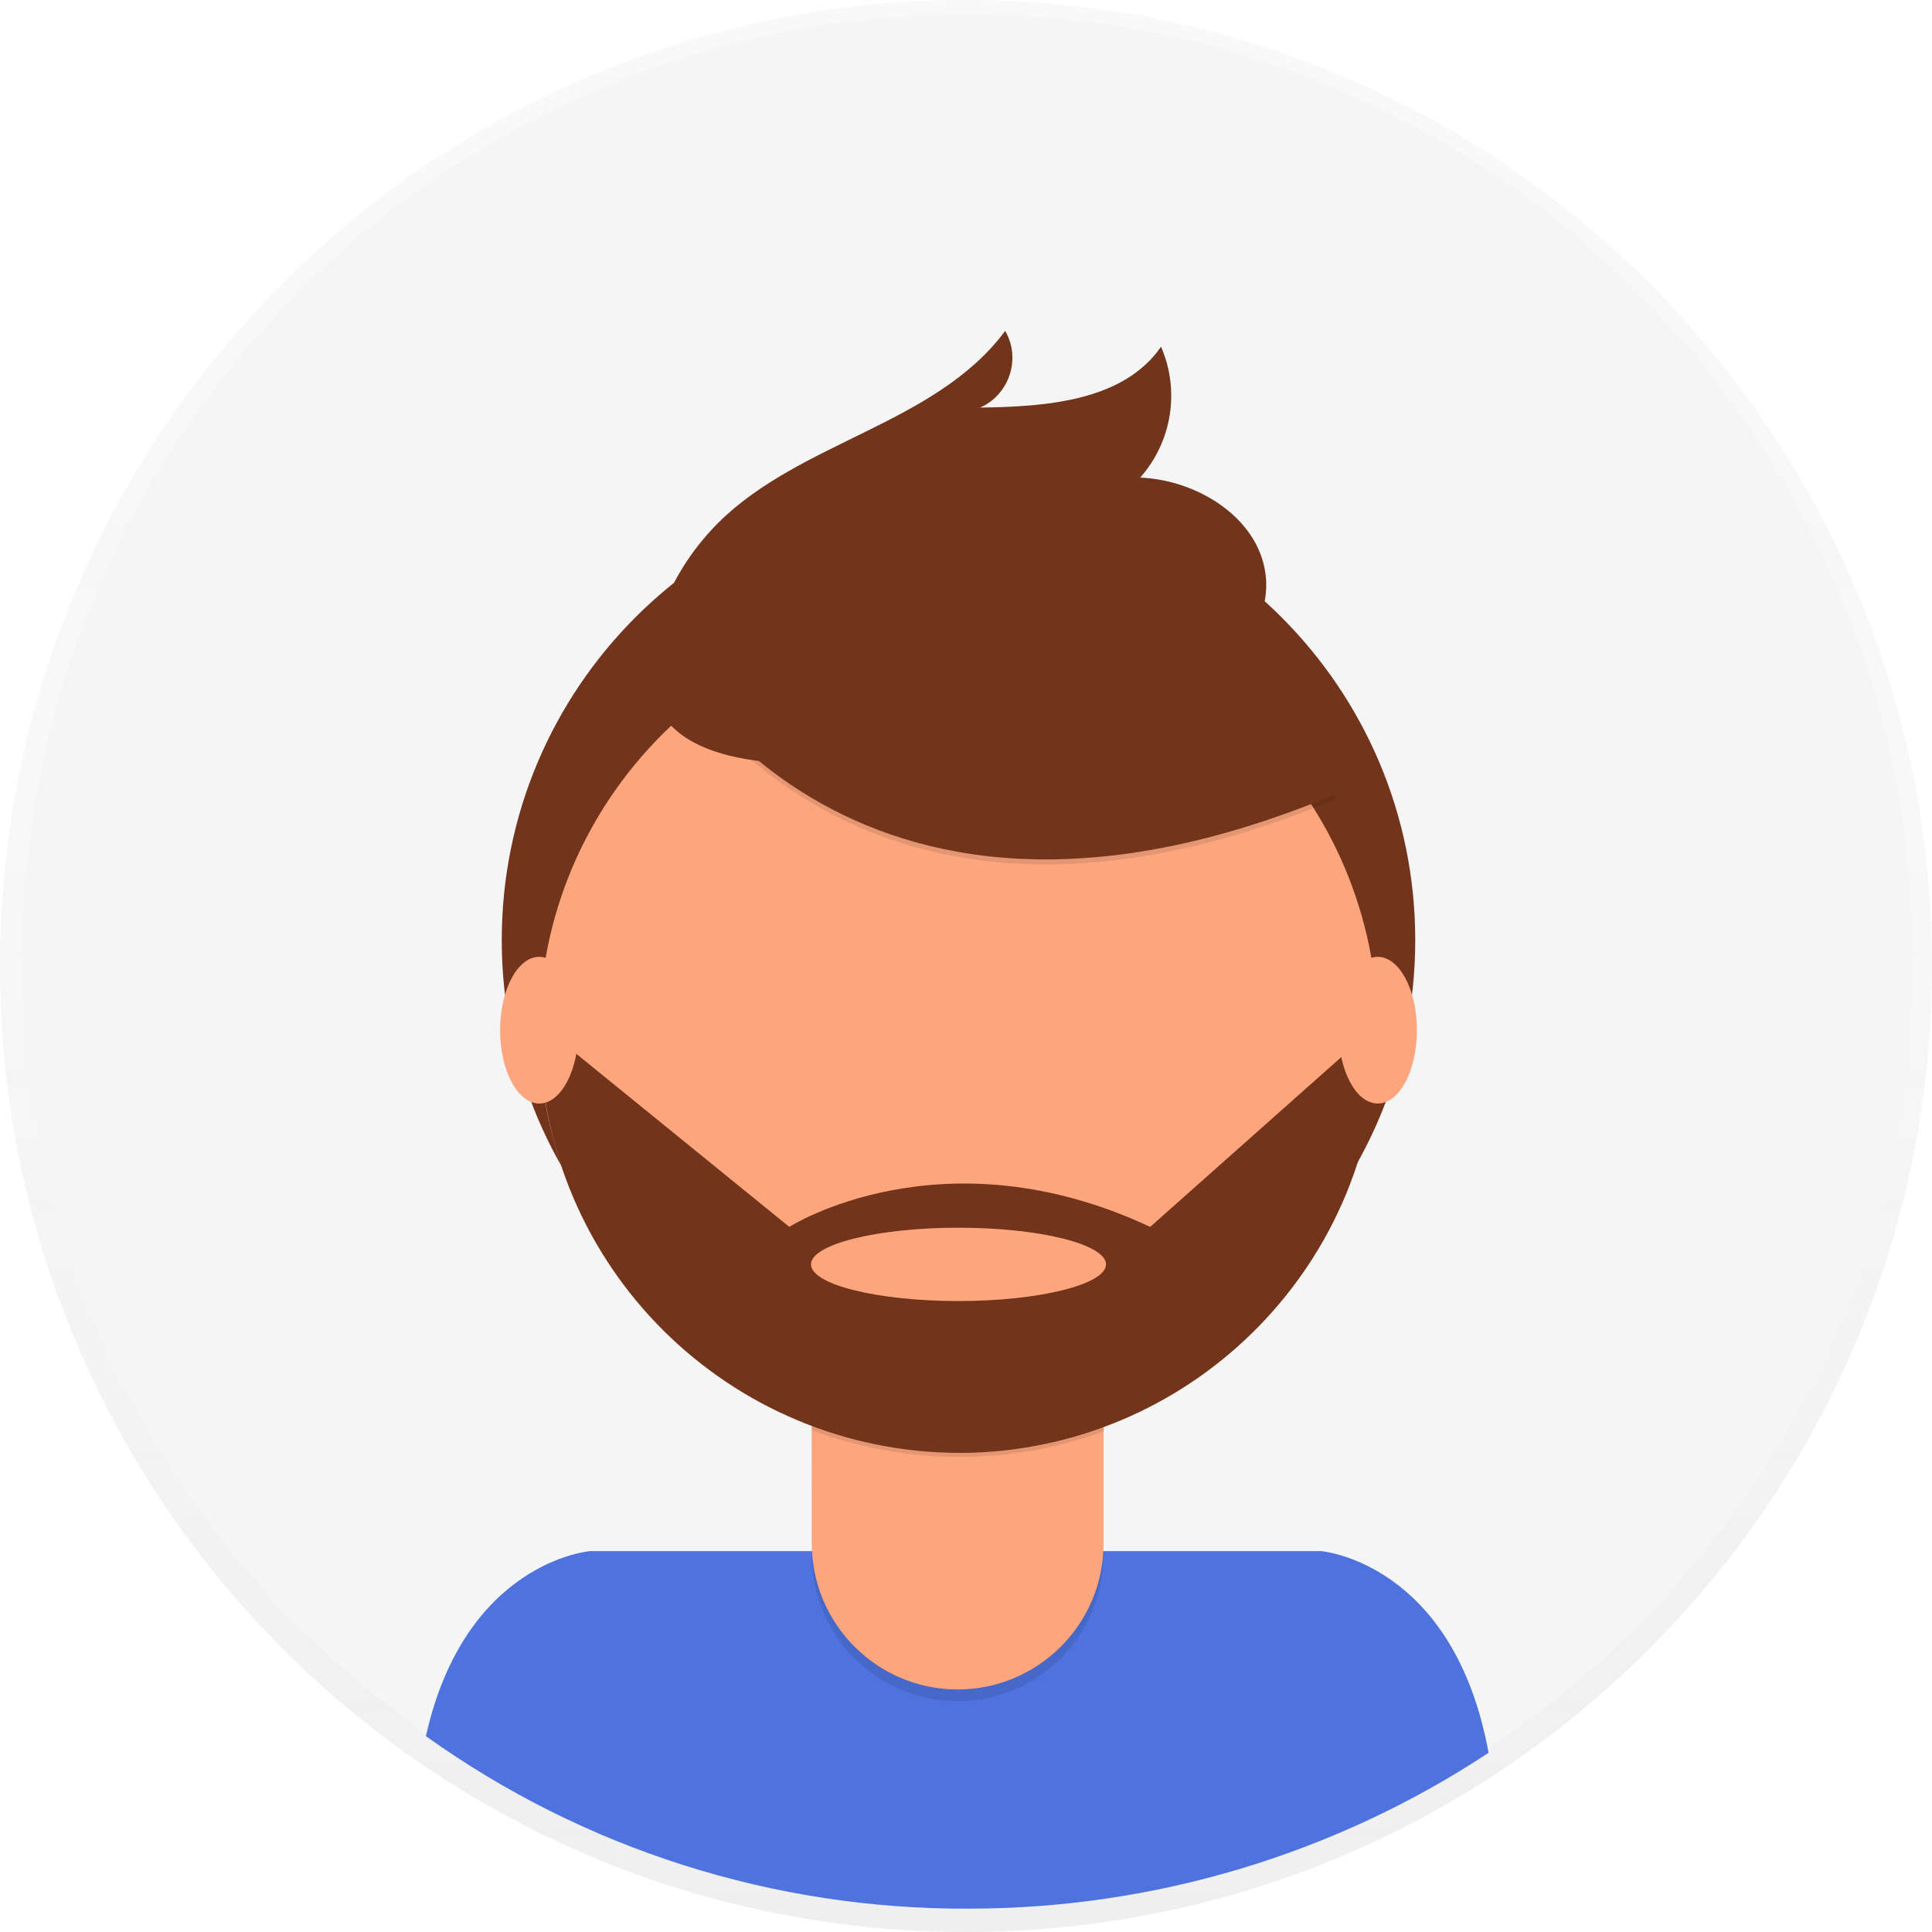
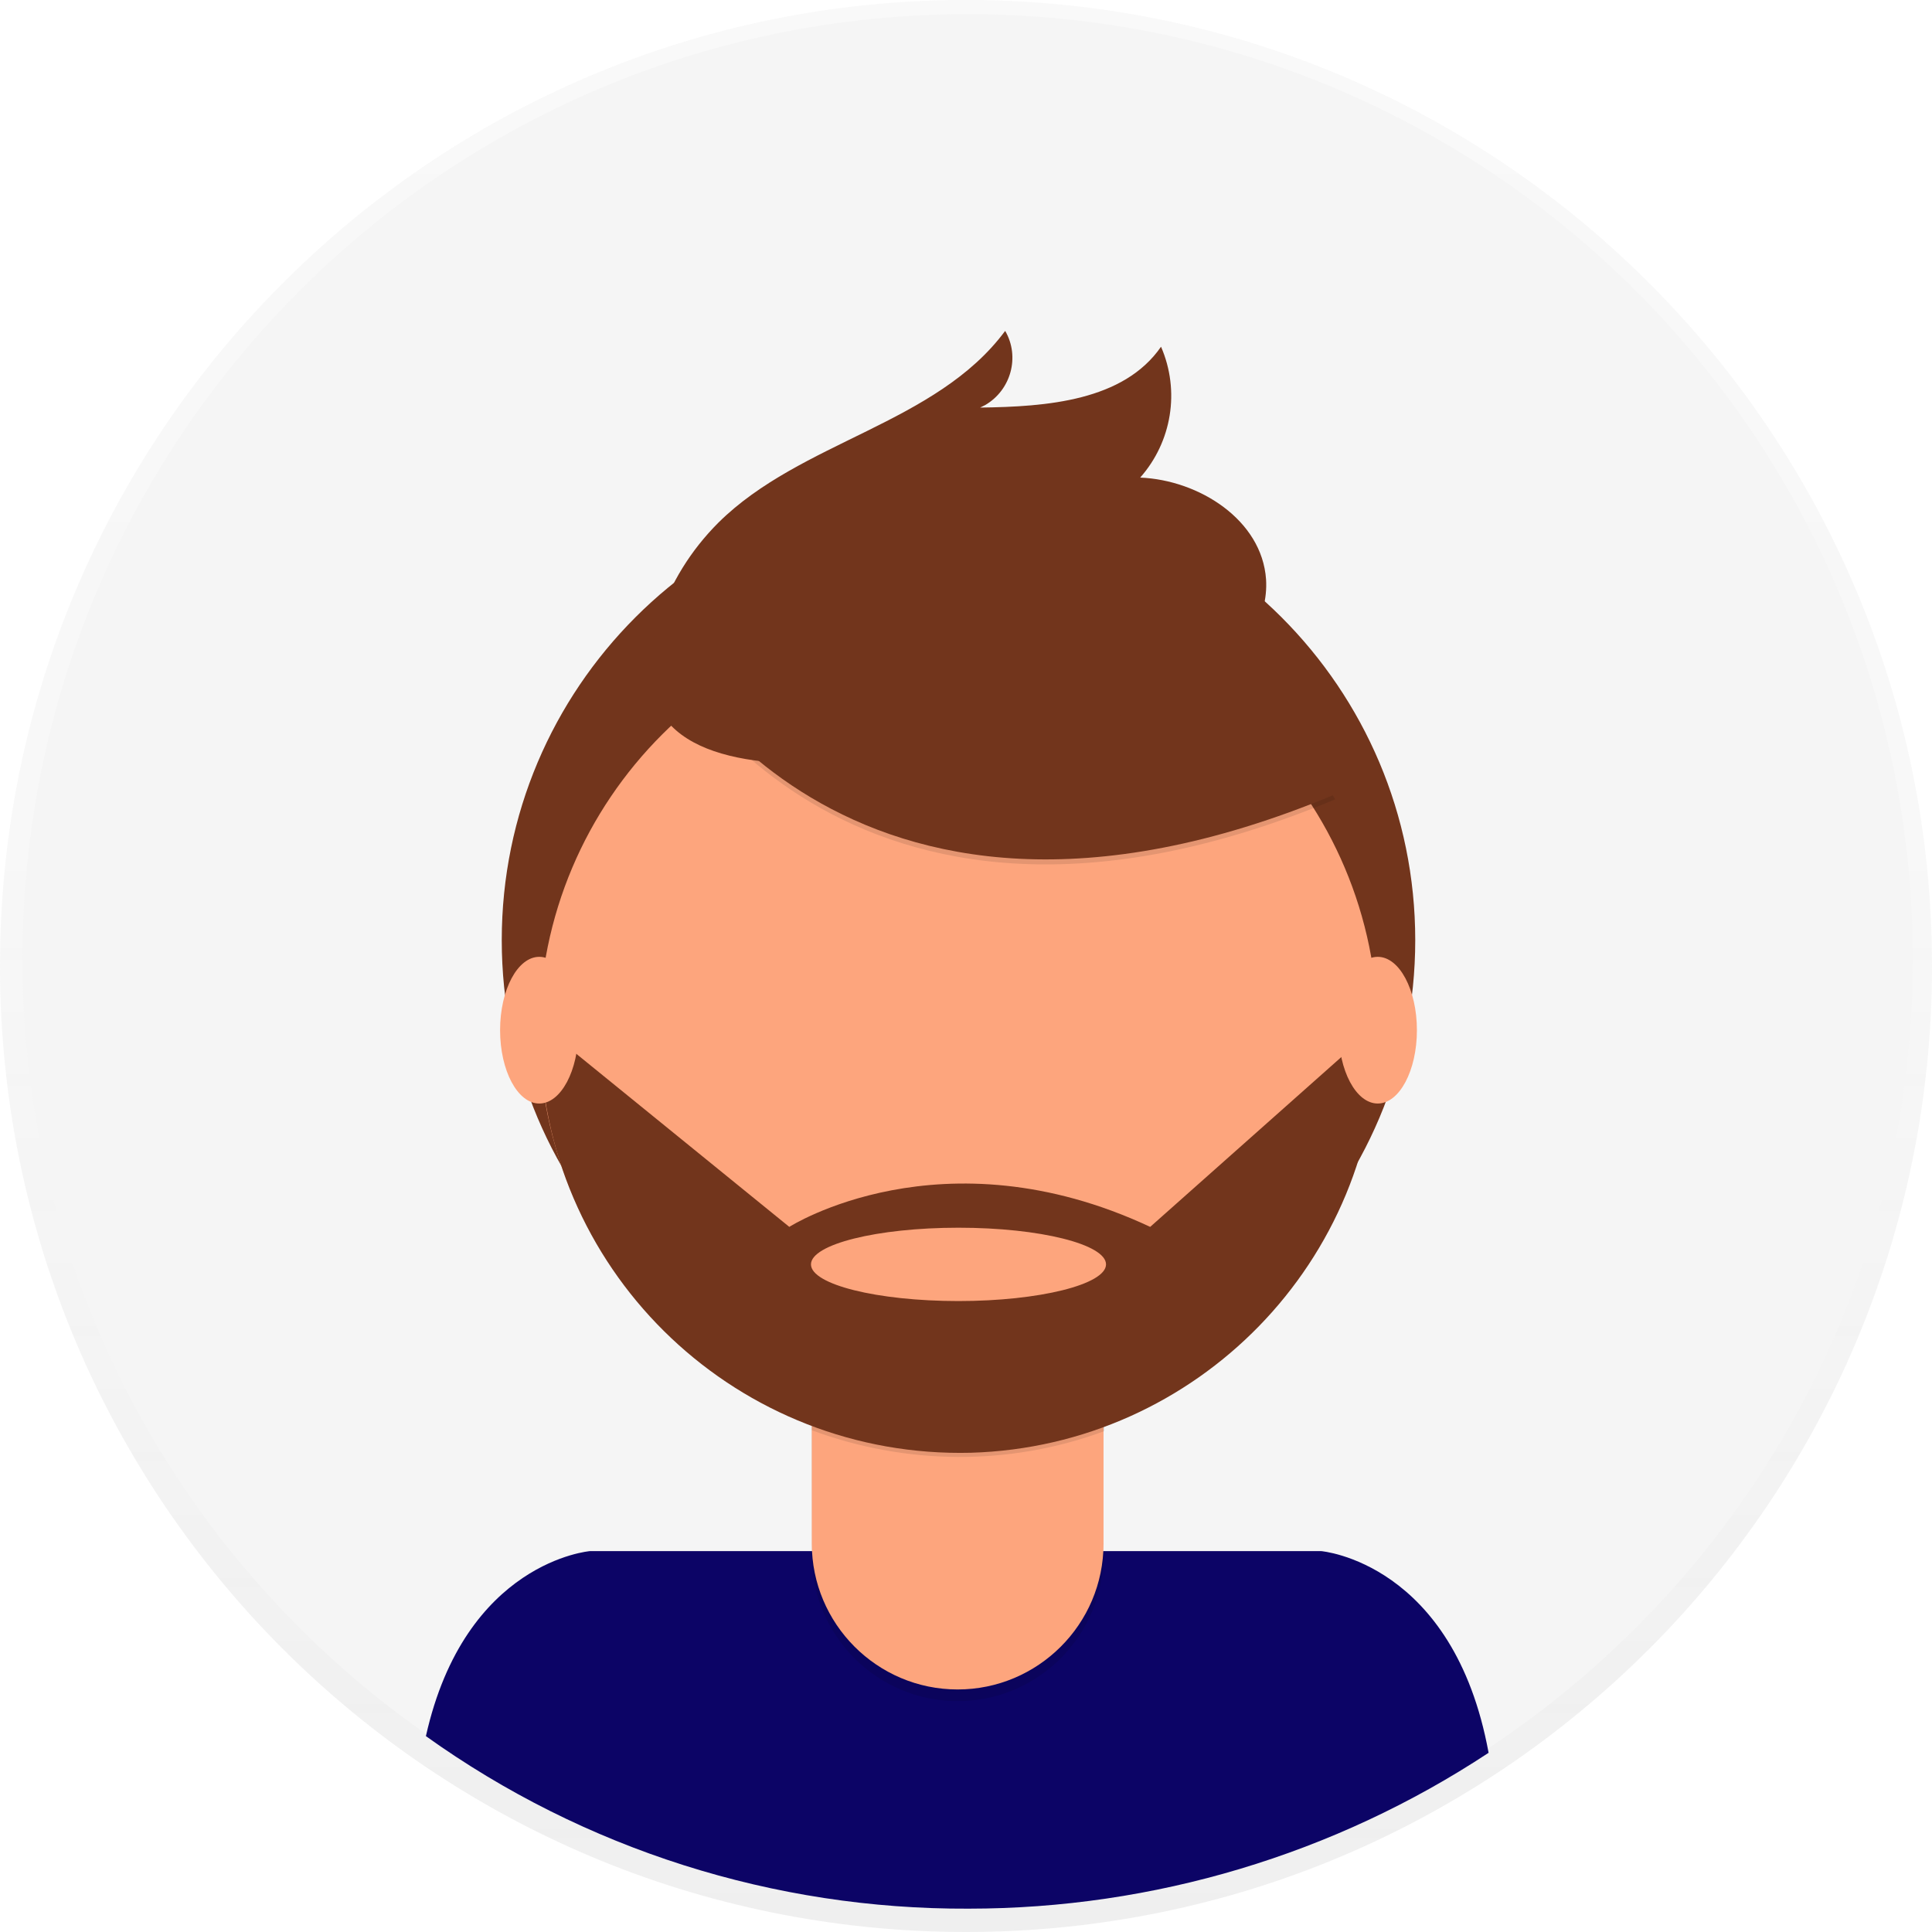
<svg xmlns="http://www.w3.org/2000/svg" version="1.1" id="_x38_8ce59e9-c4b8-4d1d-9d7a-ce0190159aa8" x="0px" y="0px" viewBox="0 0 231.8 231.8" style="enable-background:new 0 0 231.8 231.8;" xml:space="preserve">
  <style type="text/css">
	.st0{opacity:0.5;}
	.st1{fill:url(#SVGID_1_);}
	.st2{fill:#F5F5F5;}
- 	.st3{fill:#4E73DF;}
+ 	.st3{fill:#0c0466;}
	.st4{fill:#72351C;}
	.st5{opacity:0.1;enable-background:new    ;}
	.st6{fill:#FDA57D;}
</style>
  <g class="st0">
    <linearGradient id="SVGID_1_" gradientUnits="userSpaceOnUse" x1="115.89" y1="526.22" x2="115.89" y2="758" gradientTransform="matrix(1 0 0 -1 0 758)">
      <stop offset="0" style="stop-color:#808080;stop-opacity:0.25" />
      <stop offset="0.54" style="stop-color:#808080;stop-opacity:0.12" />
      <stop offset="1" style="stop-color:#808080;stop-opacity:0.1" />
    </linearGradient>
    <circle class="st1" cx="115.9" cy="115.9" r="115.9" />
  </g>
  <circle class="st2" cx="116.1" cy="115.1" r="113.4" />
  <path class="st3" d="M116.2,229c22.2,0,43.9-6.5,62.4-18.7c-4.2-22.9-20.1-24.2-20.1-24.2H70.8c0,0-15,1.2-19.7,22.2  C70.1,221.9,92.9,229.1,116.2,229z" />
  <circle class="st4" cx="115" cy="112.8" r="54.8" />
  <path class="st5" d="M97.3,158.4h35.1l0,0v28.1c0,9.7-7.8,17.6-17.5,17.6c0,0,0,0,0,0l0,0c-9.7,0-17.5-7.9-17.5-17.5L97.3,158.4  L97.3,158.4z" />
  <path class="st6" d="M100.7,157.1h28.4c1.9,0,3.3,1.5,3.3,3.4v24.7c0,9.7-7.9,17.5-17.5,17.5l0,0c-9.7,0-17.5-7.9-17.5-17.5v-24.7  C97.3,158.6,98.8,157.1,100.7,157.1L100.7,157.1z" />
  <path class="st5" d="M97.4,171.6c11.3,4.2,23.8,4.3,35.1,0.1v-4.3H97.4V171.6z" />
  <circle class="st6" cx="115" cy="123.7" r="50.3" />
  <path class="st5" d="M79.2,77.9c0,0,21.2,43,81,18l-13.9-21.8l-24.7-8.9L79.2,77.9z" />
  <path class="st4" d="M79.2,77.3c0,0,21.2,43,81,18l-13.9-21.8l-24.7-8.9L79.2,77.3z" />
  <path class="st4" d="M79,74.4c1.4-4.4,3.9-8.4,7.2-11.7c9.9-9.8,26.1-11.8,34.4-23c1.8,3.1,0.7,7.1-2.4,8.9  c-0.2,0.1-0.4,0.2-0.6,0.3c8-0.1,17.2-0.8,21.7-7.3c2.3,5.3,1.3,11.4-2.5,15.7c7.1,0.3,14.6,5.1,15.1,12.2c0.3,4.7-2.6,9.1-6.5,11.9  s-8.5,3.9-13.1,4.9C118.8,89.2,70.3,101.6,79,74.4z" />
  <path class="st4" d="M165.3,124.1H164L138,147.2c-25-11.7-43.3,0-43.3,0l-27.2-22.1l-2.7,0.3c0.8,27.8,23.9,49.6,51.7,48.9  C143.6,173.5,165.3,151.3,165.3,124.1L165.3,124.1z M115,156.1c-9.8,0-17.7-2-17.7-4.4s7.9-4.4,17.7-4.4s17.7,2,17.7,4.4  S124.7,156.1,115,156.1L115,156.1z" />
  <ellipse class="st6" cx="64.7" cy="123.6" rx="4.7" ry="8.8" />
  <ellipse class="st6" cx="165.3" cy="123.6" rx="4.7" ry="8.8" />
</svg>
